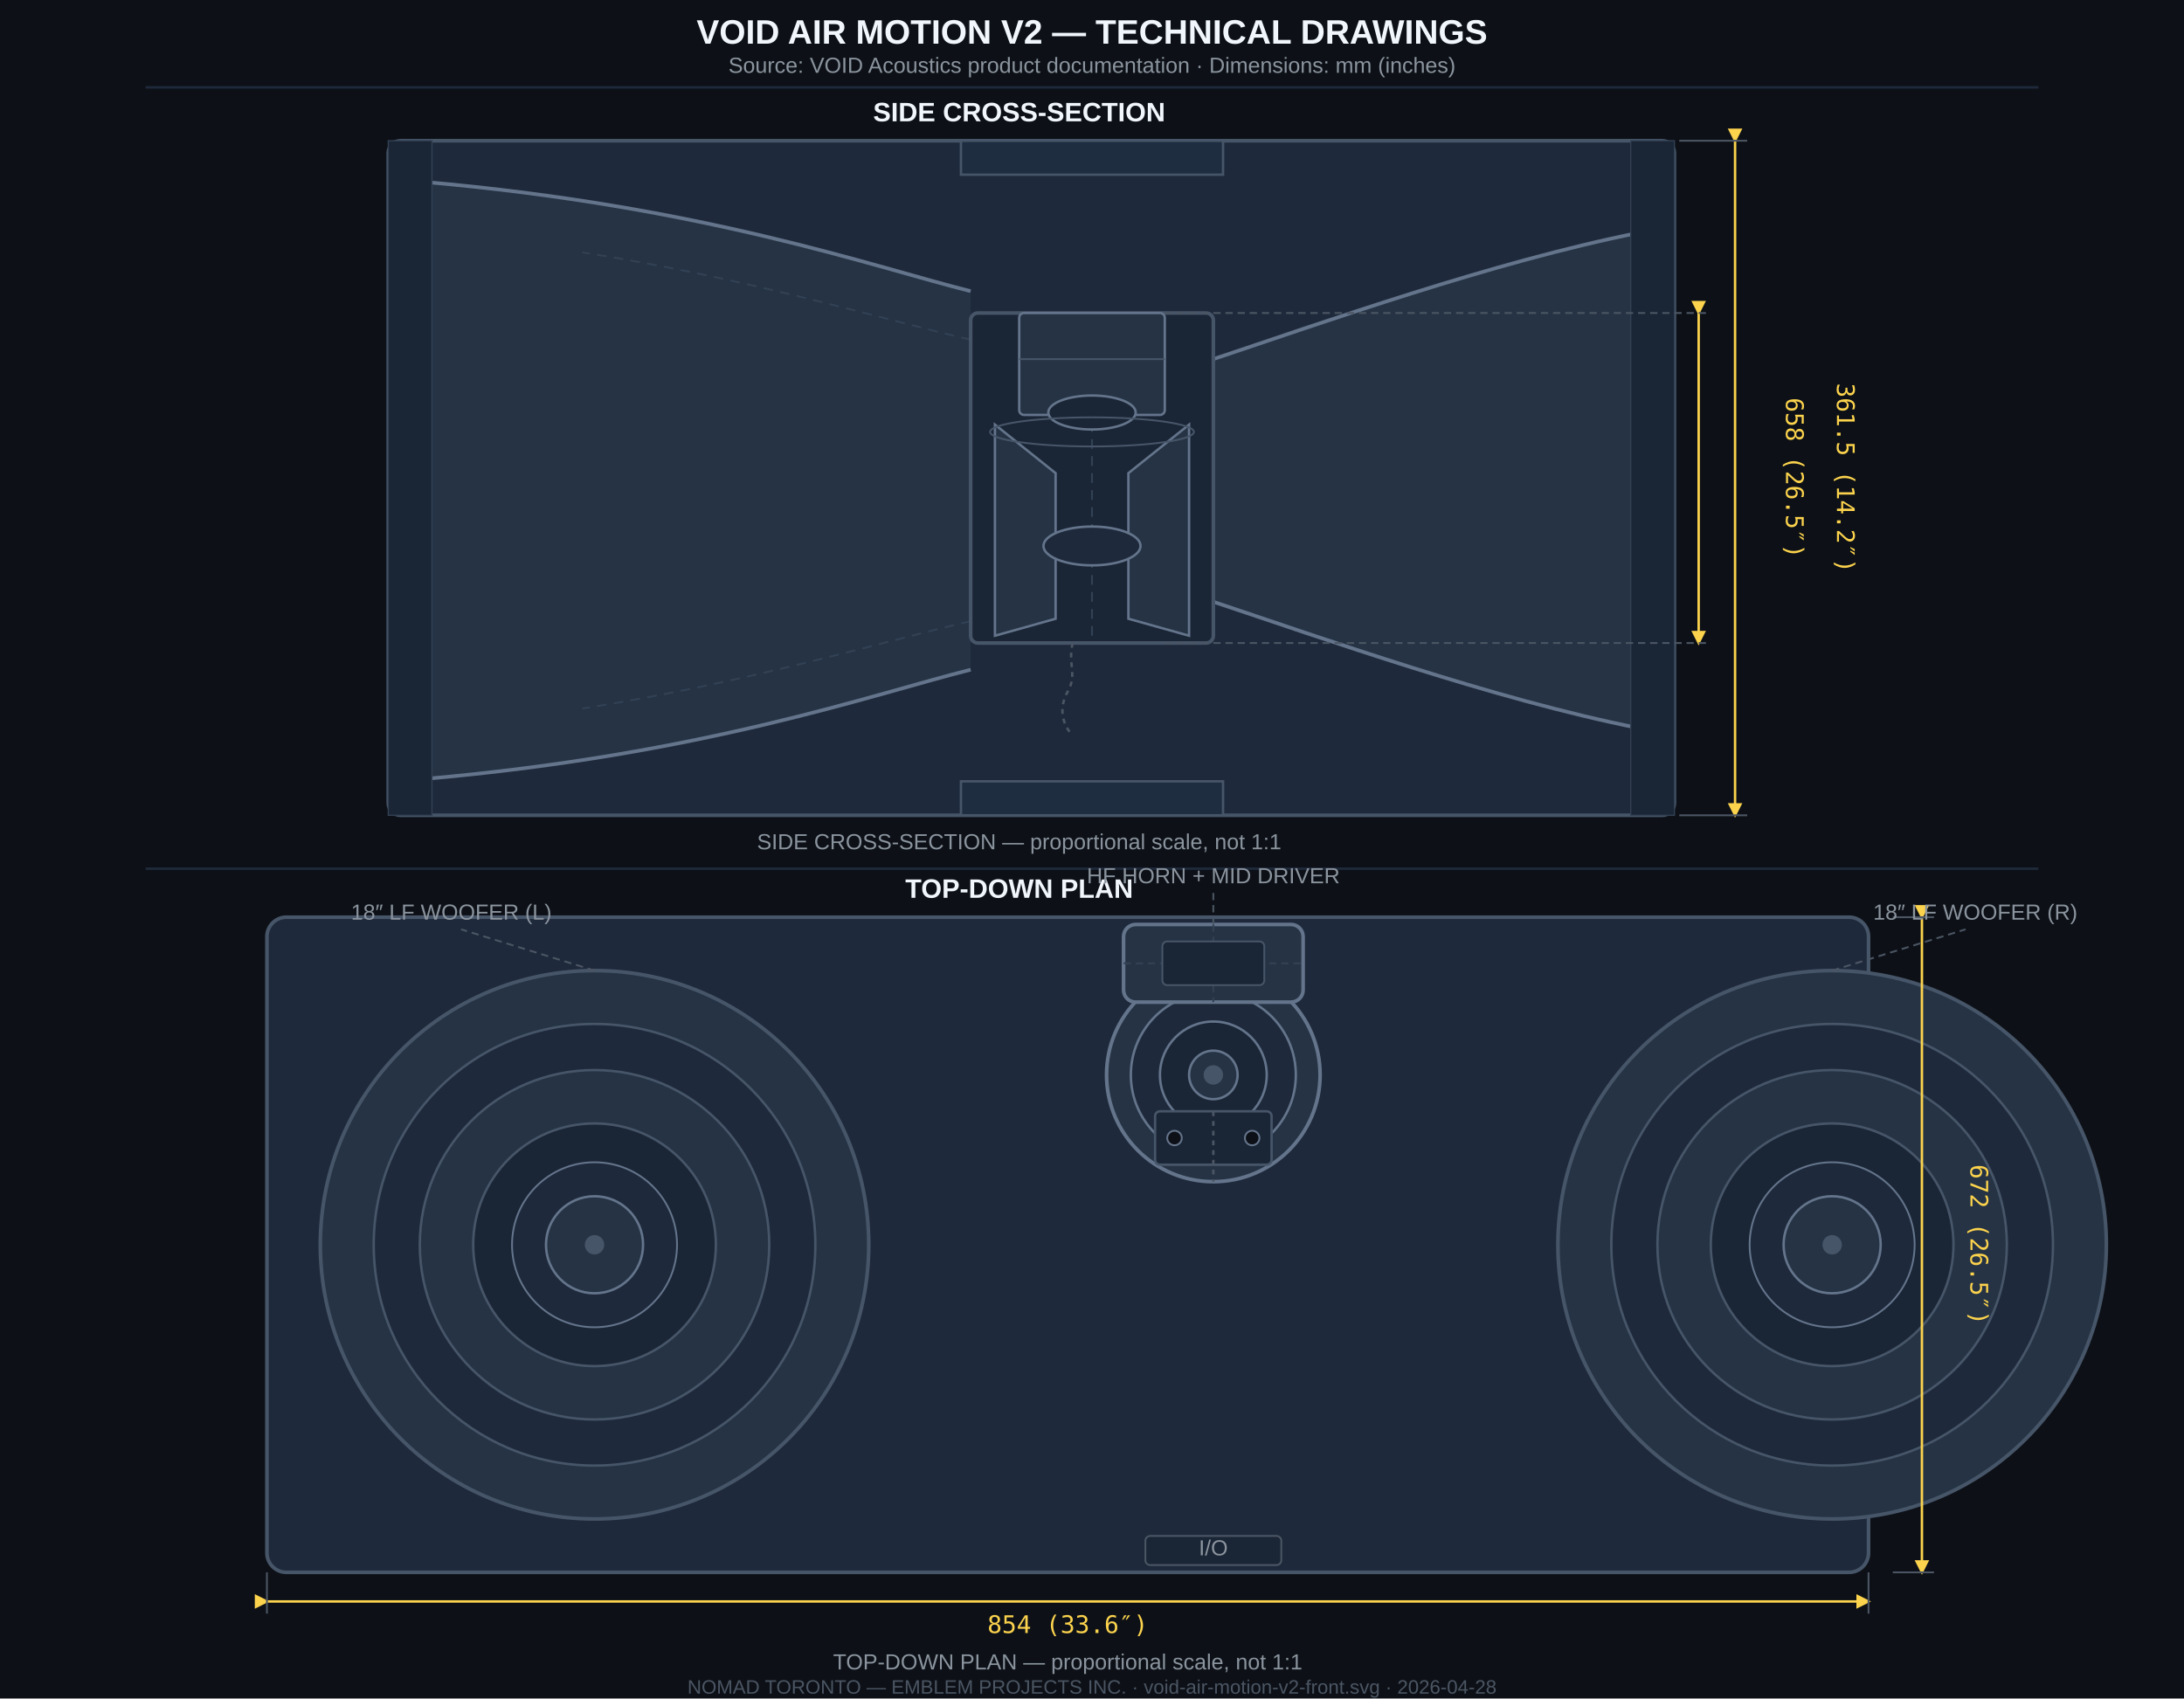
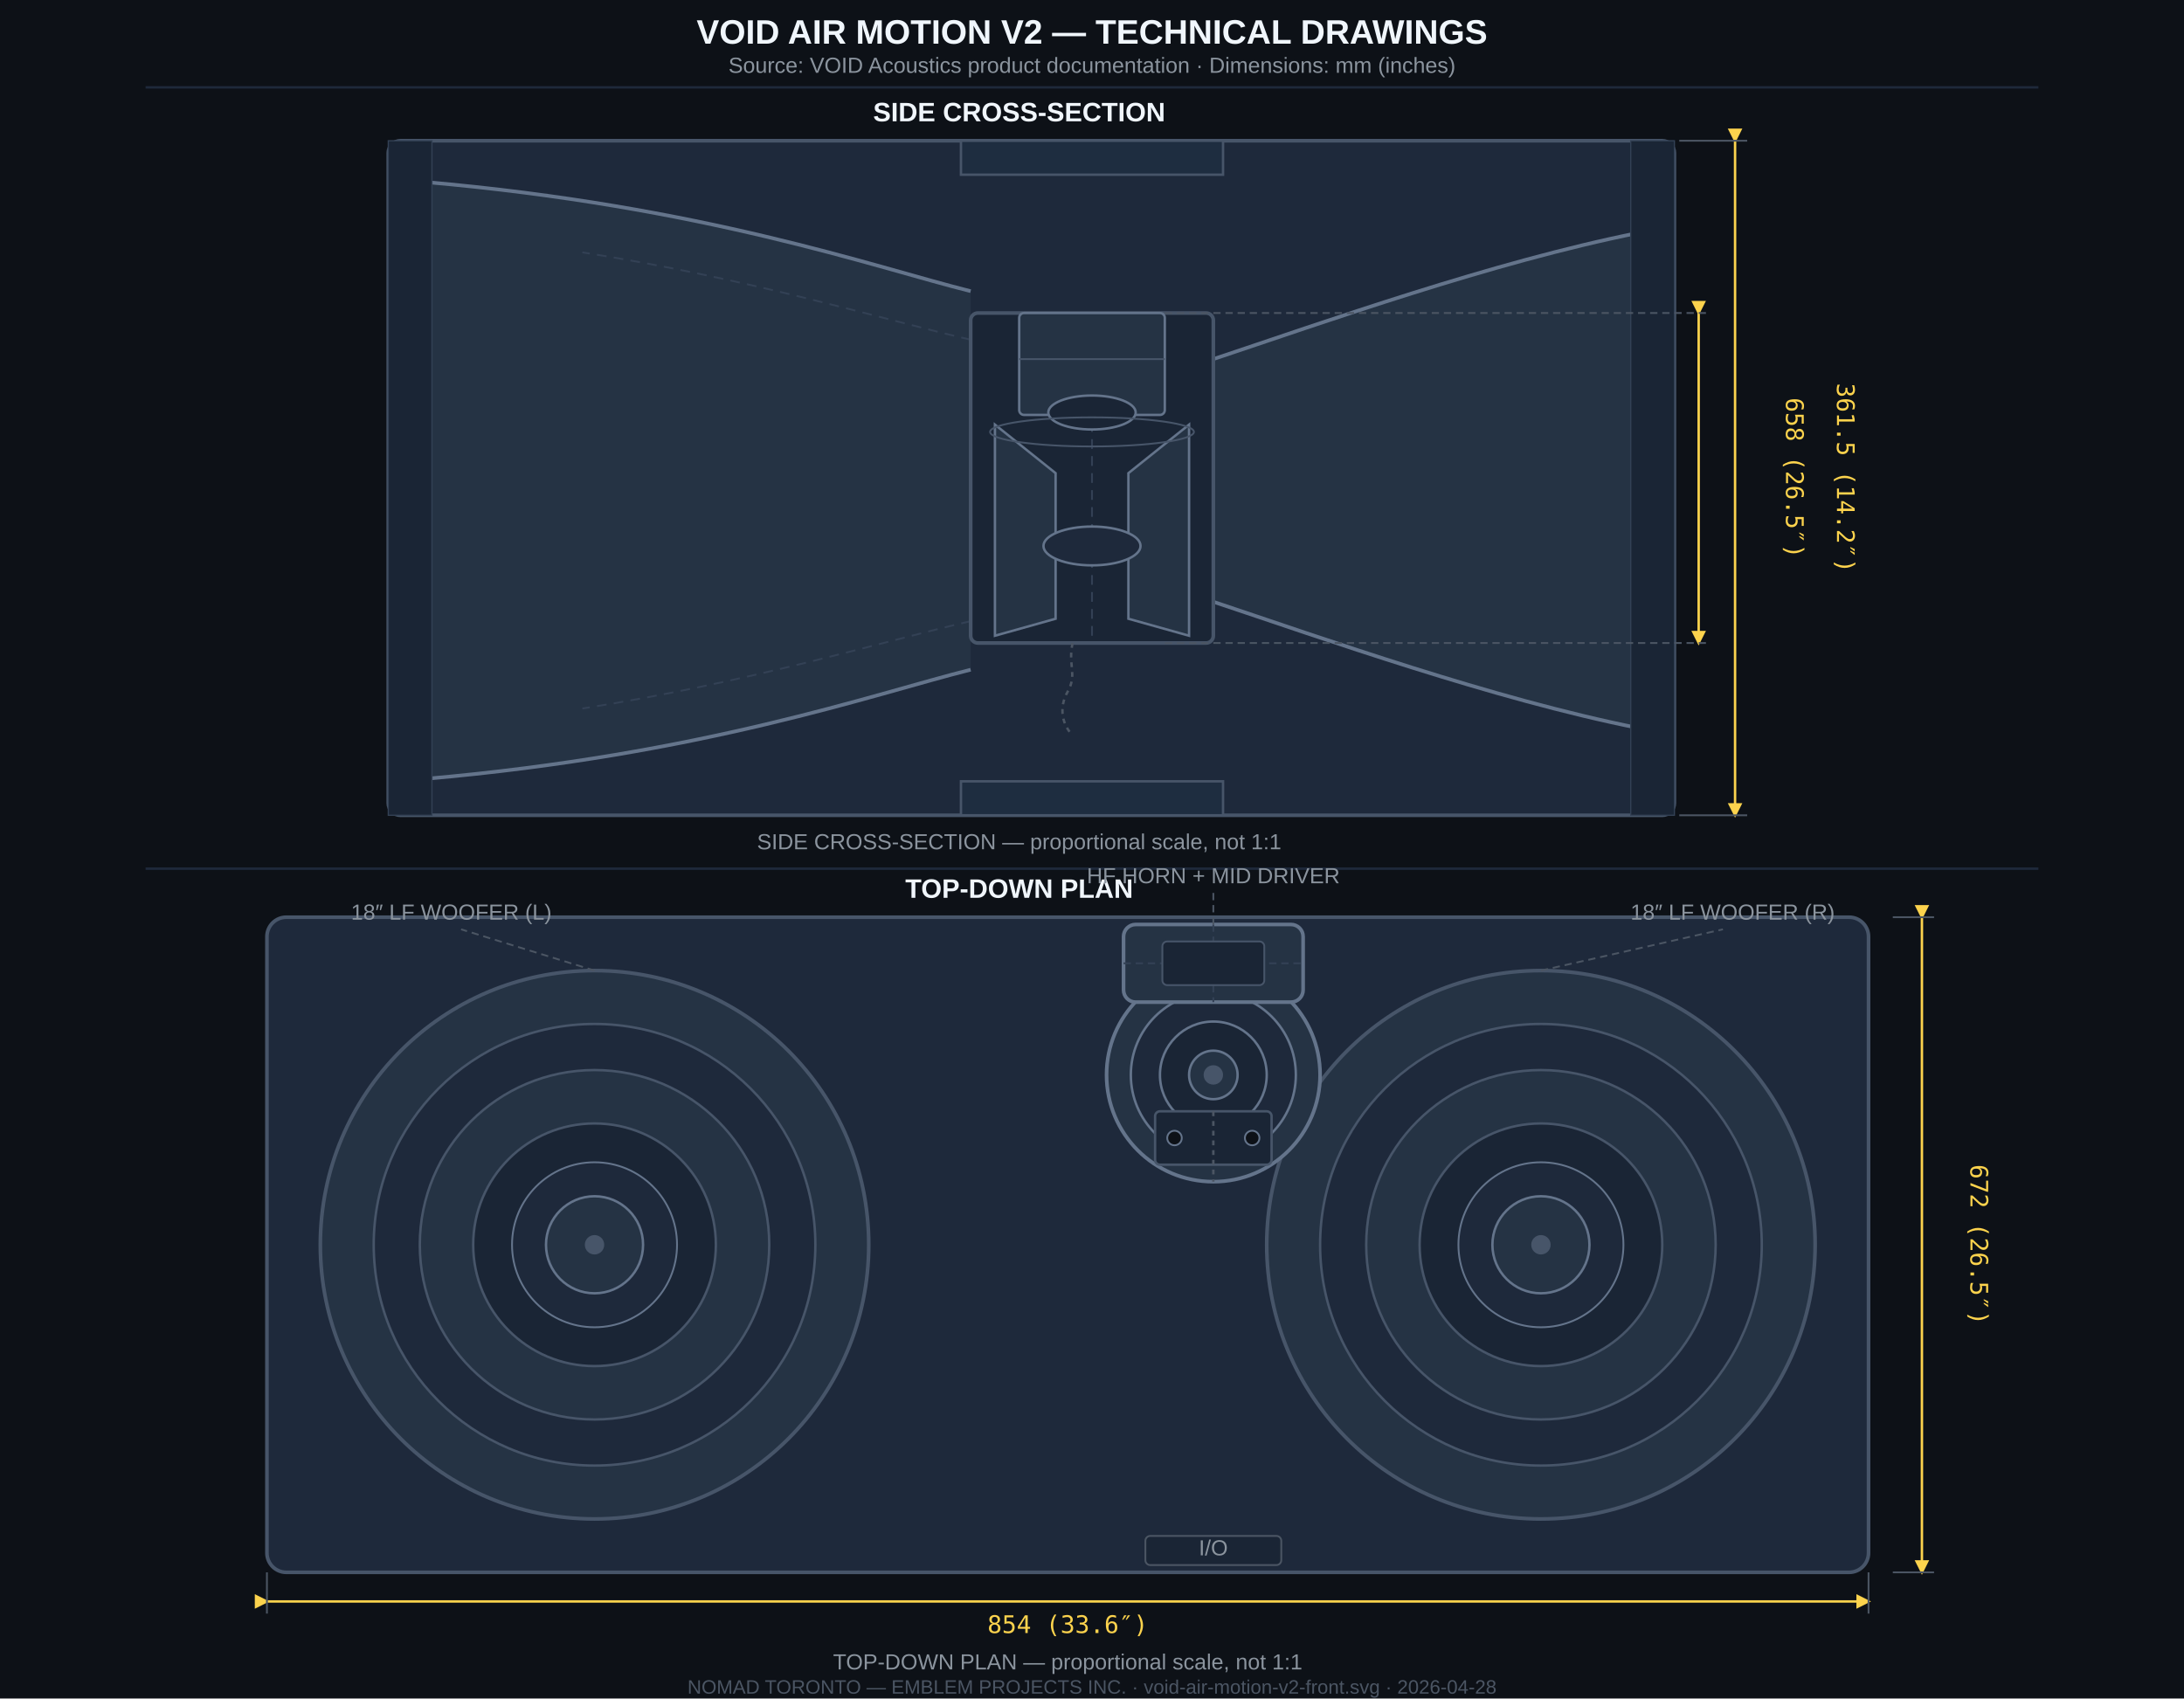
<svg xmlns="http://www.w3.org/2000/svg" viewBox="0 0 900 700" width="900" height="700" role="img" aria-labelledby="am-title am-desc">
  <defs>
    <style>
    text { font-family: 'Segoe UI', Arial, sans-serif; }
    .hdr  { fill:#f0f6fc; font-size:14px; font-weight:700; text-anchor:middle; }
    .sub  { fill:#8b949e; font-size:9px;  text-anchor:middle; }
    .dim  { fill:#fcd34d; font-size:10px; font-family:'Segoe UI Mono',monospace; text-anchor:middle; }
    .lbl  { fill:#f0f6fc; font-size:11px; font-weight:600; text-anchor:middle; }
    .slbl { fill:#8b949e; font-size:9px;  text-anchor:middle; }
    .foot { fill:#4b5563; font-size:8px;  text-anchor:middle; }
  </style>
    <marker id="arr" markerWidth="6" markerHeight="6" refX="5" refY="3" orient="auto">
      <path d="M0,0 L6,3 L0,6 Z" fill="#fcd34d" />
    </marker>
    <marker id="arr-rev" markerWidth="6" markerHeight="6" refX="1" refY="3" orient="auto-start-reverse">
      <path d="M6,0 L0,3 L6,6 Z" fill="#fcd34d" />
    </marker>
  </defs>
  <rect width="900" height="700" fill="#0d1117" />
  <text x="450" y="18" class="hdr">VOID AIR MOTION V2 — TECHNICAL DRAWINGS</text>
  <text x="450" y="30" class="sub">Source: VOID Acoustics product documentation · Dimensions: mm (inches)</text>
  <line x1="60" y1="36" x2="840" y2="36" stroke="#1e293b" stroke-width="1" />
  <text x="420" y="50" class="lbl">SIDE CROSS-SECTION</text>
  <g id="side-view">
    <rect x="160" y="58" width="530" height="278" rx="5" fill="#1e293b" stroke="#475569" stroke-width="1.5" />
    <path d="M 400,120            C 360,110  290,85  175,75            L 175,321            C 290,311  360,286  400,276            Z" fill="#253344" stroke="none" />
    <path d="M 400,120  C 360,110  290,85  175,75" fill="none" stroke="#64748b" stroke-width="1.5" />
    <path d="M 400,276  C 360,286  290,311  175,321" fill="none" stroke="#64748b" stroke-width="1.5" />
    <line x1="175" y1="75" x2="175" y2="321" stroke="#64748b" stroke-width="1.5" />
    <path d="M 400,140  C 365,132  310,115  240,104" fill="none" stroke="#334155" stroke-width="0.75" stroke-dasharray="4,3" />
    <path d="M 400,256  C 365,264  310,281  240,292" fill="none" stroke="#334155" stroke-width="0.75" stroke-dasharray="4,3" />
    <path d="M 500,148            C 545,133  615,108  675,96            L 675,300            C 615,288  545,263  500,248            Z" fill="#253344" stroke="none" />
    <path d="M 500,148  C 545,133  615,108  675,96" fill="none" stroke="#64748b" stroke-width="1.5" />
    <path d="M 500,248  C 545,263  615,288  675,300" fill="none" stroke="#64748b" stroke-width="1.5" />
    <line x1="675" y1="96" x2="675" y2="300" stroke="#64748b" stroke-width="1.5" />
    <rect x="400" y="129" width="100" height="136" rx="3" fill="#1a2535" stroke="#475569" stroke-width="1.5" />
    <line x1="450" y1="132" x2="450" y2="262" stroke="#334155" stroke-width="0.75" stroke-dasharray="4,3" />
    <rect x="420" y="129" width="60" height="42" rx="2" fill="#253344" stroke="#64748b" stroke-width="1" />
    <ellipse cx="450" cy="170" rx="18" ry="7" fill="#1a2535" stroke="#64748b" stroke-width="1" />
    <line x1="420" y1="148" x2="480" y2="148" stroke="#475569" stroke-width="0.75" />
    <path d="M 410,175  L 435,195  L 435,255  L 410,262  Z" fill="#253344" stroke="#64748b" stroke-width="1" />
    <path d="M 490,175  L 465,195  L 465,255  L 490,262  Z" fill="#253344" stroke="#64748b" stroke-width="1" />
    <ellipse cx="450" cy="225" rx="20" ry="8" fill="#1e293b" stroke="#64748b" stroke-width="1" />
    <ellipse cx="450" cy="178" rx="42" ry="6" fill="none" stroke="#475569" stroke-width="0.75" />
    <path d="M 442,265  C 440,274  444,278  440,285  C 436,292  438,299  442,303" fill="none" stroke="#4b5563" stroke-width="1" stroke-dasharray="2,2" />
    <rect x="396" y="58" width="108" height="14" fill="#1e2d40" stroke="#475569" stroke-width="1" />
    <rect x="396" y="322" width="108" height="14" fill="#1e2d40" stroke="#475569" stroke-width="1" />
    <rect x="160" y="58" width="18" height="278" fill="#1a2535" stroke="#334155" stroke-width="0.5" />
    <rect x="672" y="58" width="18" height="278" fill="#1a2535" stroke="#334155" stroke-width="0.5" />
    <line x1="715" y1="58" x2="715" y2="336" stroke="#fcd34d" stroke-width="1" marker-start="url(#arr-rev)" marker-end="url(#arr)" />
    <line x1="692" y1="58" x2="720" y2="58" stroke="#4b5563" stroke-width="0.75" />
    <line x1="692" y1="336" x2="720" y2="336" stroke="#4b5563" stroke-width="0.75" />
    <text transform="translate(736,197) rotate(90)" class="dim" text-anchor="middle">658 (26.5″)</text>
    <line x1="700" y1="129" x2="700" y2="265" stroke="#fcd34d" stroke-width="1" marker-start="url(#arr-rev)" marker-end="url(#arr)" />
    <line x1="480" y1="129" x2="705" y2="129" stroke="#4b5563" stroke-width="0.75" stroke-dasharray="3,2" />
    <line x1="480" y1="265" x2="705" y2="265" stroke="#4b5563" stroke-width="0.75" stroke-dasharray="3,2" />
    <text transform="translate(757,197) rotate(90)" class="dim" text-anchor="middle">361.5 (14.2″)</text>
    <text x="420" y="350" class="slbl">SIDE CROSS-SECTION — proportional scale, not 1:1</text>
  </g>
  <line x1="60" y1="358" x2="840" y2="358" stroke="#1e293b" stroke-width="1" />
  <text x="420" y="370" class="lbl">TOP-DOWN PLAN</text>
  <g id="top-view">
    <rect x="110" y="378" width="660" height="270" rx="8" fill="#1e293b" stroke="#475569" stroke-width="1.5" />
    <circle cx="245" cy="513" r="113" fill="#253344" stroke="#475569" stroke-width="1.5" />
    <circle cx="245" cy="513" r="91" fill="#1e293b" stroke="#475569" stroke-width="1" />
    <circle cx="245" cy="513" r="72" fill="#253344" stroke="#475569" stroke-width="1" />
    <circle cx="245" cy="513" r="50" fill="#1a2535" stroke="#475569" stroke-width="1" />
    <circle cx="245" cy="513" r="34" fill="#1e293b" stroke="#64748b" stroke-width="0.75" />
    <circle cx="245" cy="513" r="20" fill="#253344" stroke="#64748b" stroke-width="1" />
    <circle cx="245" cy="513" r="4" fill="#475569" />
-     <circle cx="755" cy="513" r="113" fill="#253344" stroke="#475569" stroke-width="1.5" />
-     <circle cx="755" cy="513" r="91" fill="#1e293b" stroke="#475569" stroke-width="1" />
-     <circle cx="755" cy="513" r="72" fill="#253344" stroke="#475569" stroke-width="1" />
-     <circle cx="755" cy="513" r="50" fill="#1a2535" stroke="#475569" stroke-width="1" />
-     <circle cx="755" cy="513" r="34" fill="#1e293b" stroke="#64748b" stroke-width="0.75" />
-     <circle cx="755" cy="513" r="20" fill="#253344" stroke="#64748b" stroke-width="1" />
-     <circle cx="755" cy="513" r="4" fill="#475569" />
+     <circle cx="635" cy="513" r="113" fill="#253344" stroke="#475569" stroke-width="1.5" />
+     <circle cx="635" cy="513" r="91" fill="#1e293b" stroke="#475569" stroke-width="1" />
+     <circle cx="635" cy="513" r="72" fill="#253344" stroke="#475569" stroke-width="1" />
+     <circle cx="635" cy="513" r="50" fill="#1a2535" stroke="#475569" stroke-width="1" />
+     <circle cx="635" cy="513" r="34" fill="#1e293b" stroke="#64748b" stroke-width="0.75" />
+     <circle cx="635" cy="513" r="20" fill="#253344" stroke="#64748b" stroke-width="1" />
+     <circle cx="635" cy="513" r="4" fill="#475569" />
    <circle cx="500" cy="443" r="44" fill="#253344" stroke="#64748b" stroke-width="1.5" />
    <circle cx="500" cy="443" r="34" fill="#1e293b" stroke="#64748b" stroke-width="1" />
    <circle cx="500" cy="443" r="22" fill="#1a2535" stroke="#64748b" stroke-width="1" />
    <circle cx="500" cy="443" r="10" fill="#253344" stroke="#64748b" stroke-width="1" />
    <circle cx="500" cy="443" r="4" fill="#475569" />
    <rect x="463" y="381" width="74" height="32" rx="5" fill="#253344" stroke="#64748b" stroke-width="1.5" />
    <line x1="500" y1="381" x2="500" y2="413" stroke="#334155" stroke-width="0.75" stroke-dasharray="3,2" />
    <line x1="463" y1="397" x2="537" y2="397" stroke="#334155" stroke-width="0.75" stroke-dasharray="3,2" />
    <rect x="479" y="388" width="42" height="18" rx="2" fill="#1a2535" stroke="#475569" stroke-width="0.75" />
    <rect x="476" y="458" width="48" height="22" rx="2" fill="#1a2535" stroke="#475569" stroke-width="1" />
    <circle cx="484" cy="469" r="3" fill="#0d1117" stroke="#64748b" stroke-width="0.75" />
    <circle cx="516" cy="469" r="3" fill="#0d1117" stroke="#64748b" stroke-width="0.75" />
    <line x1="500" y1="458" x2="500" y2="487" stroke="#4b5563" stroke-width="1" stroke-dasharray="2,2" />
    <rect x="472" y="633" width="56" height="12" rx="2" fill="#1a2535" stroke="#4b5563" stroke-width="0.75" />
    <text x="500" y="641" class="slbl" font-size="7px">I/O</text>
    <line x1="110" y1="660" x2="770" y2="660" stroke="#fcd34d" stroke-width="1" marker-start="url(#arr-rev)" marker-end="url(#arr)" />
    <line x1="110" y1="648" x2="110" y2="665" stroke="#4b5563" stroke-width="0.75" />
    <line x1="770" y1="648" x2="770" y2="665" stroke="#4b5563" stroke-width="0.75" />
    <text x="440" y="673" class="dim">854 (33.6″)</text>
    <line x1="792" y1="378" x2="792" y2="648" stroke="#fcd34d" stroke-width="1" marker-start="url(#arr-rev)" marker-end="url(#arr)" />
    <line x1="780" y1="378" x2="797" y2="378" stroke="#4b5563" stroke-width="0.75" />
    <line x1="780" y1="648" x2="797" y2="648" stroke="#4b5563" stroke-width="0.75" />
    <text transform="translate(812,513) rotate(90)" class="dim" text-anchor="middle">672 (26.5″)</text>
    <line x1="245" y1="400" x2="190" y2="383" stroke="#4b5563" stroke-width="0.75" stroke-dasharray="3,2" />
    <text x="186" y="379" class="slbl" text-anchor="end">18″ LF WOOFER (L)</text>
-     <line x1="755" y1="400" x2="810" y2="383" stroke="#4b5563" stroke-width="0.75" stroke-dasharray="3,2" />
-     <text x="814" y="379" class="slbl" text-anchor="start">18″ LF WOOFER (R)</text>
+     <line x1="635" y1="400" x2="710" y2="383" stroke="#4b5563" stroke-width="0.75" stroke-dasharray="3,2" />
+     <text x="714" y="379" class="slbl" text-anchor="start">18″ LF WOOFER (R)</text>
    <line x1="500" y1="381" x2="500" y2="368" stroke="#4b5563" stroke-width="0.75" stroke-dasharray="3,2" />
    <text x="500" y="364" class="slbl">HF HORN + MID DRIVER</text>
    <text x="440" y="688" class="slbl">TOP-DOWN PLAN — proportional scale, not 1:1</text>
  </g>
  <text x="450" y="698" class="foot">NOMAD TORONTO — EMBLEM PROJECTS INC. · void-air-motion-v2-front.svg · 2026-04-28</text>
</svg>
